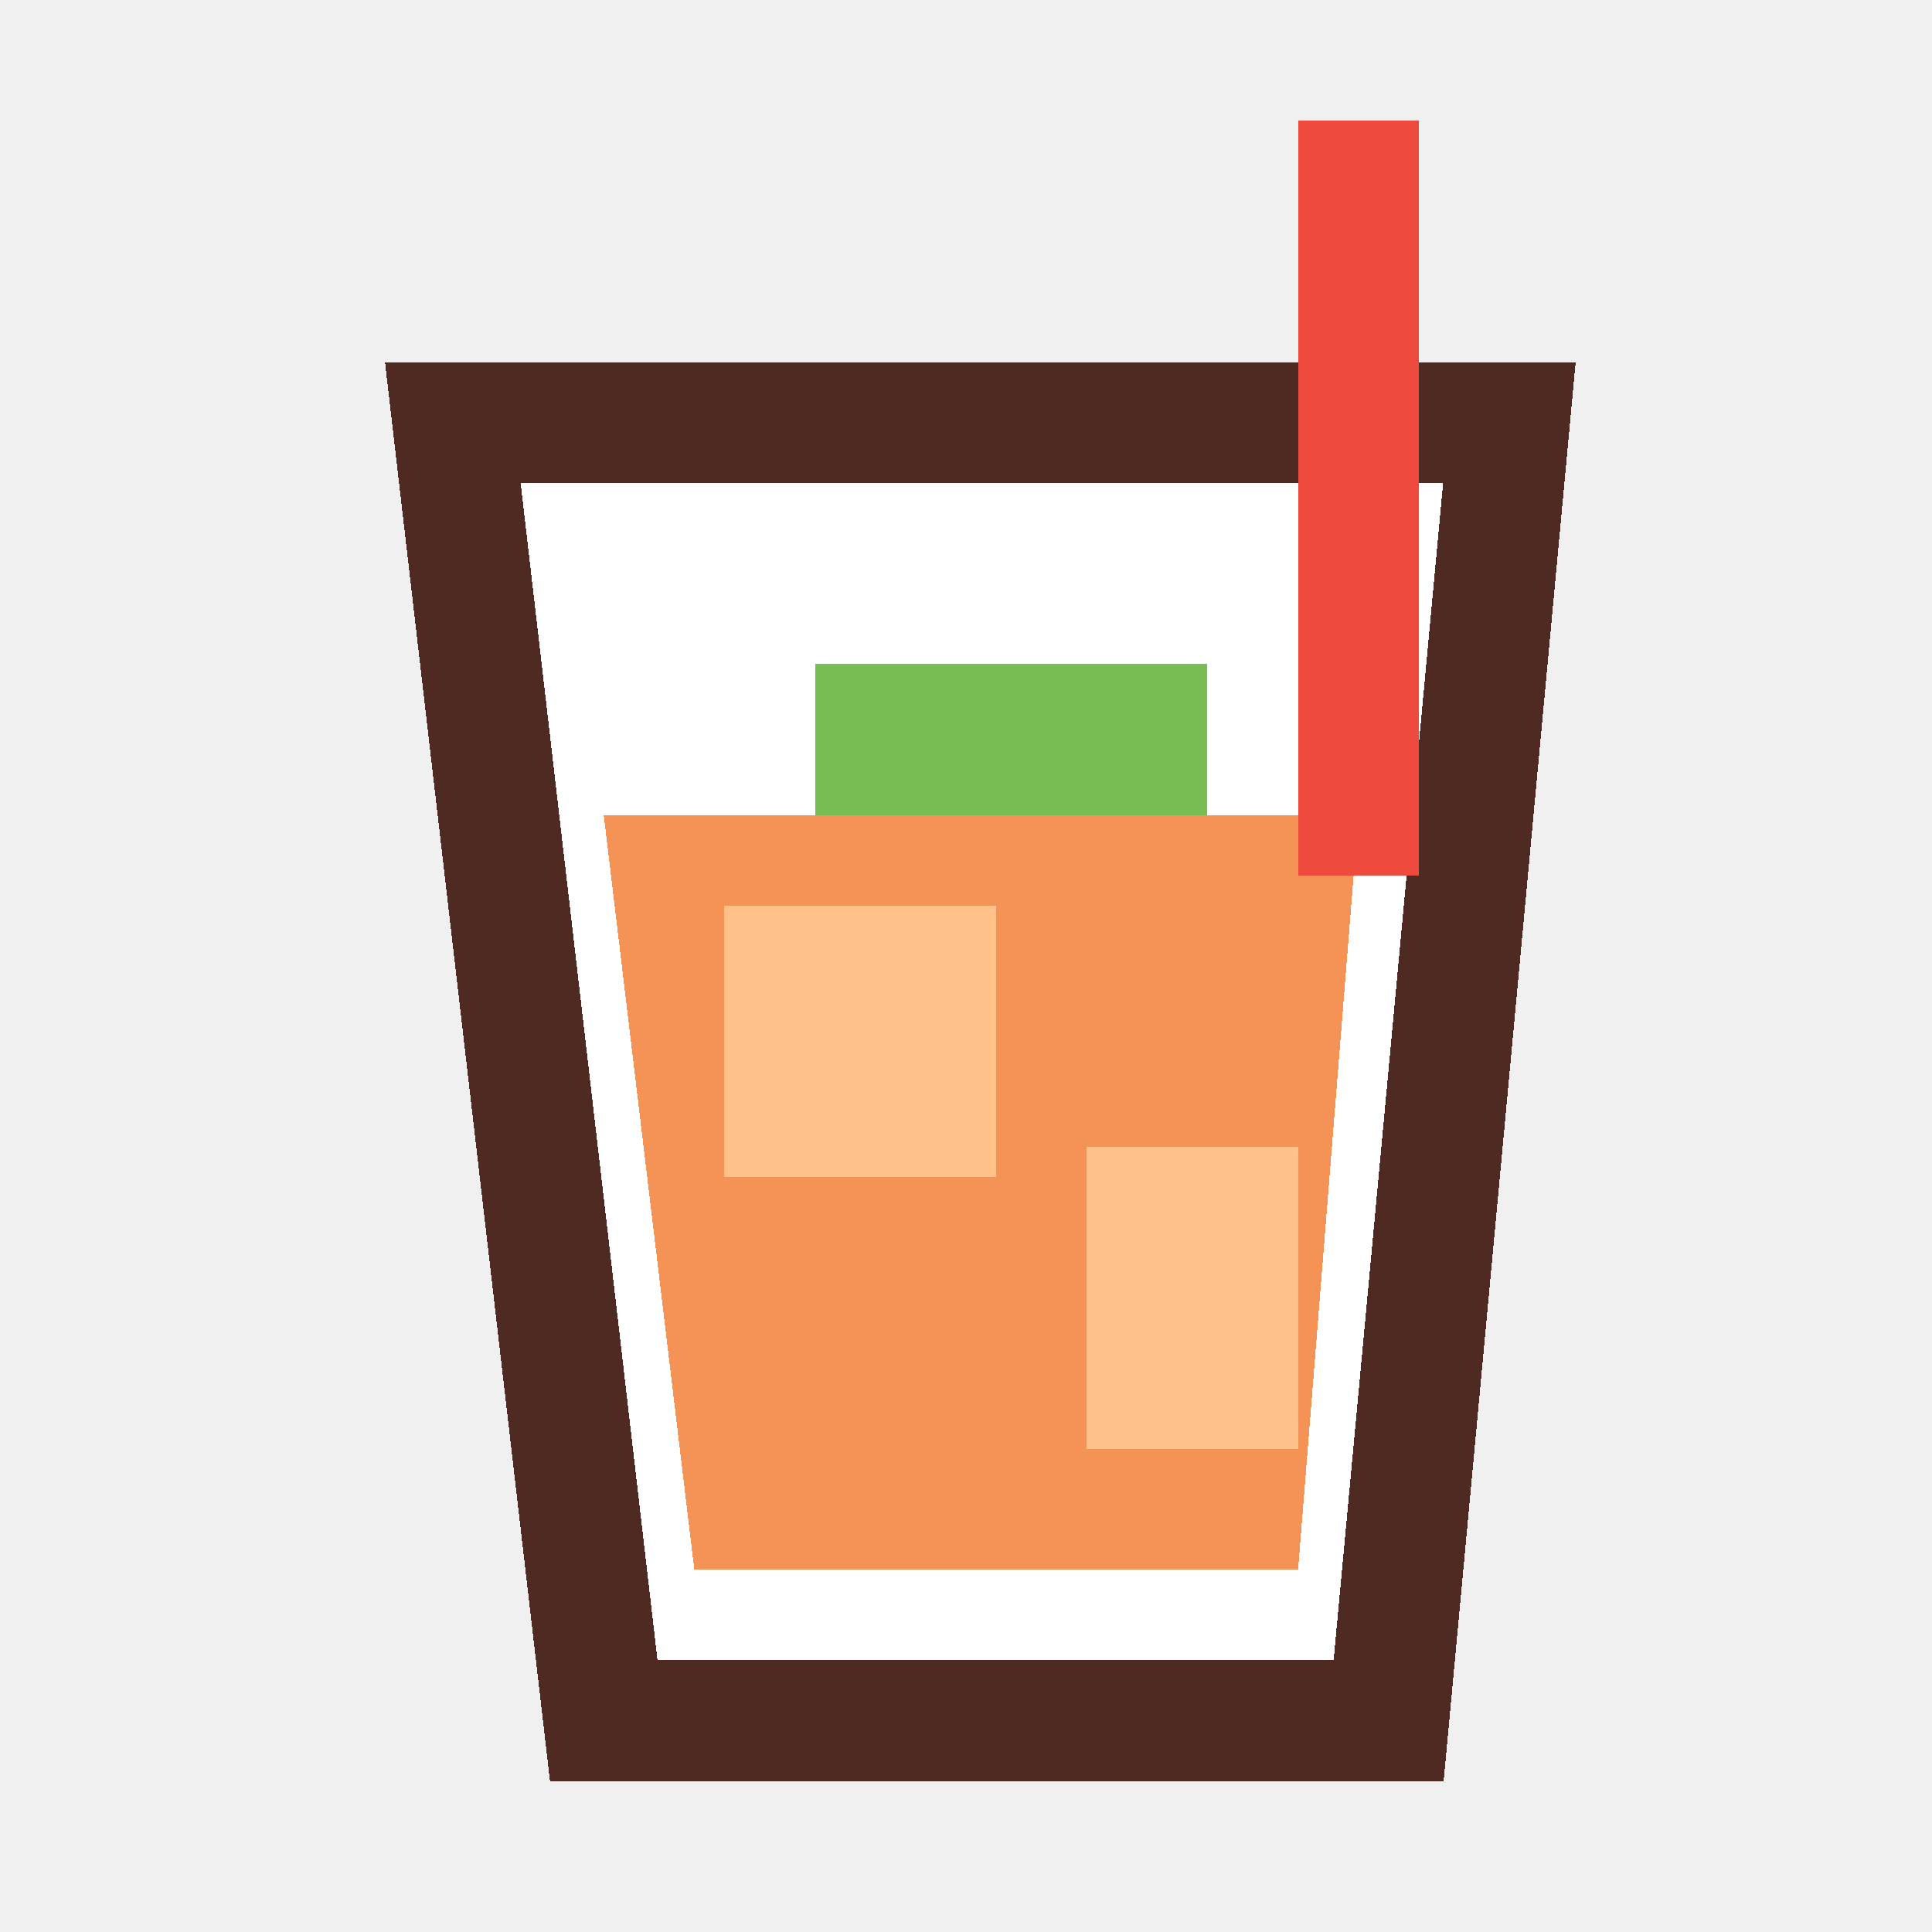
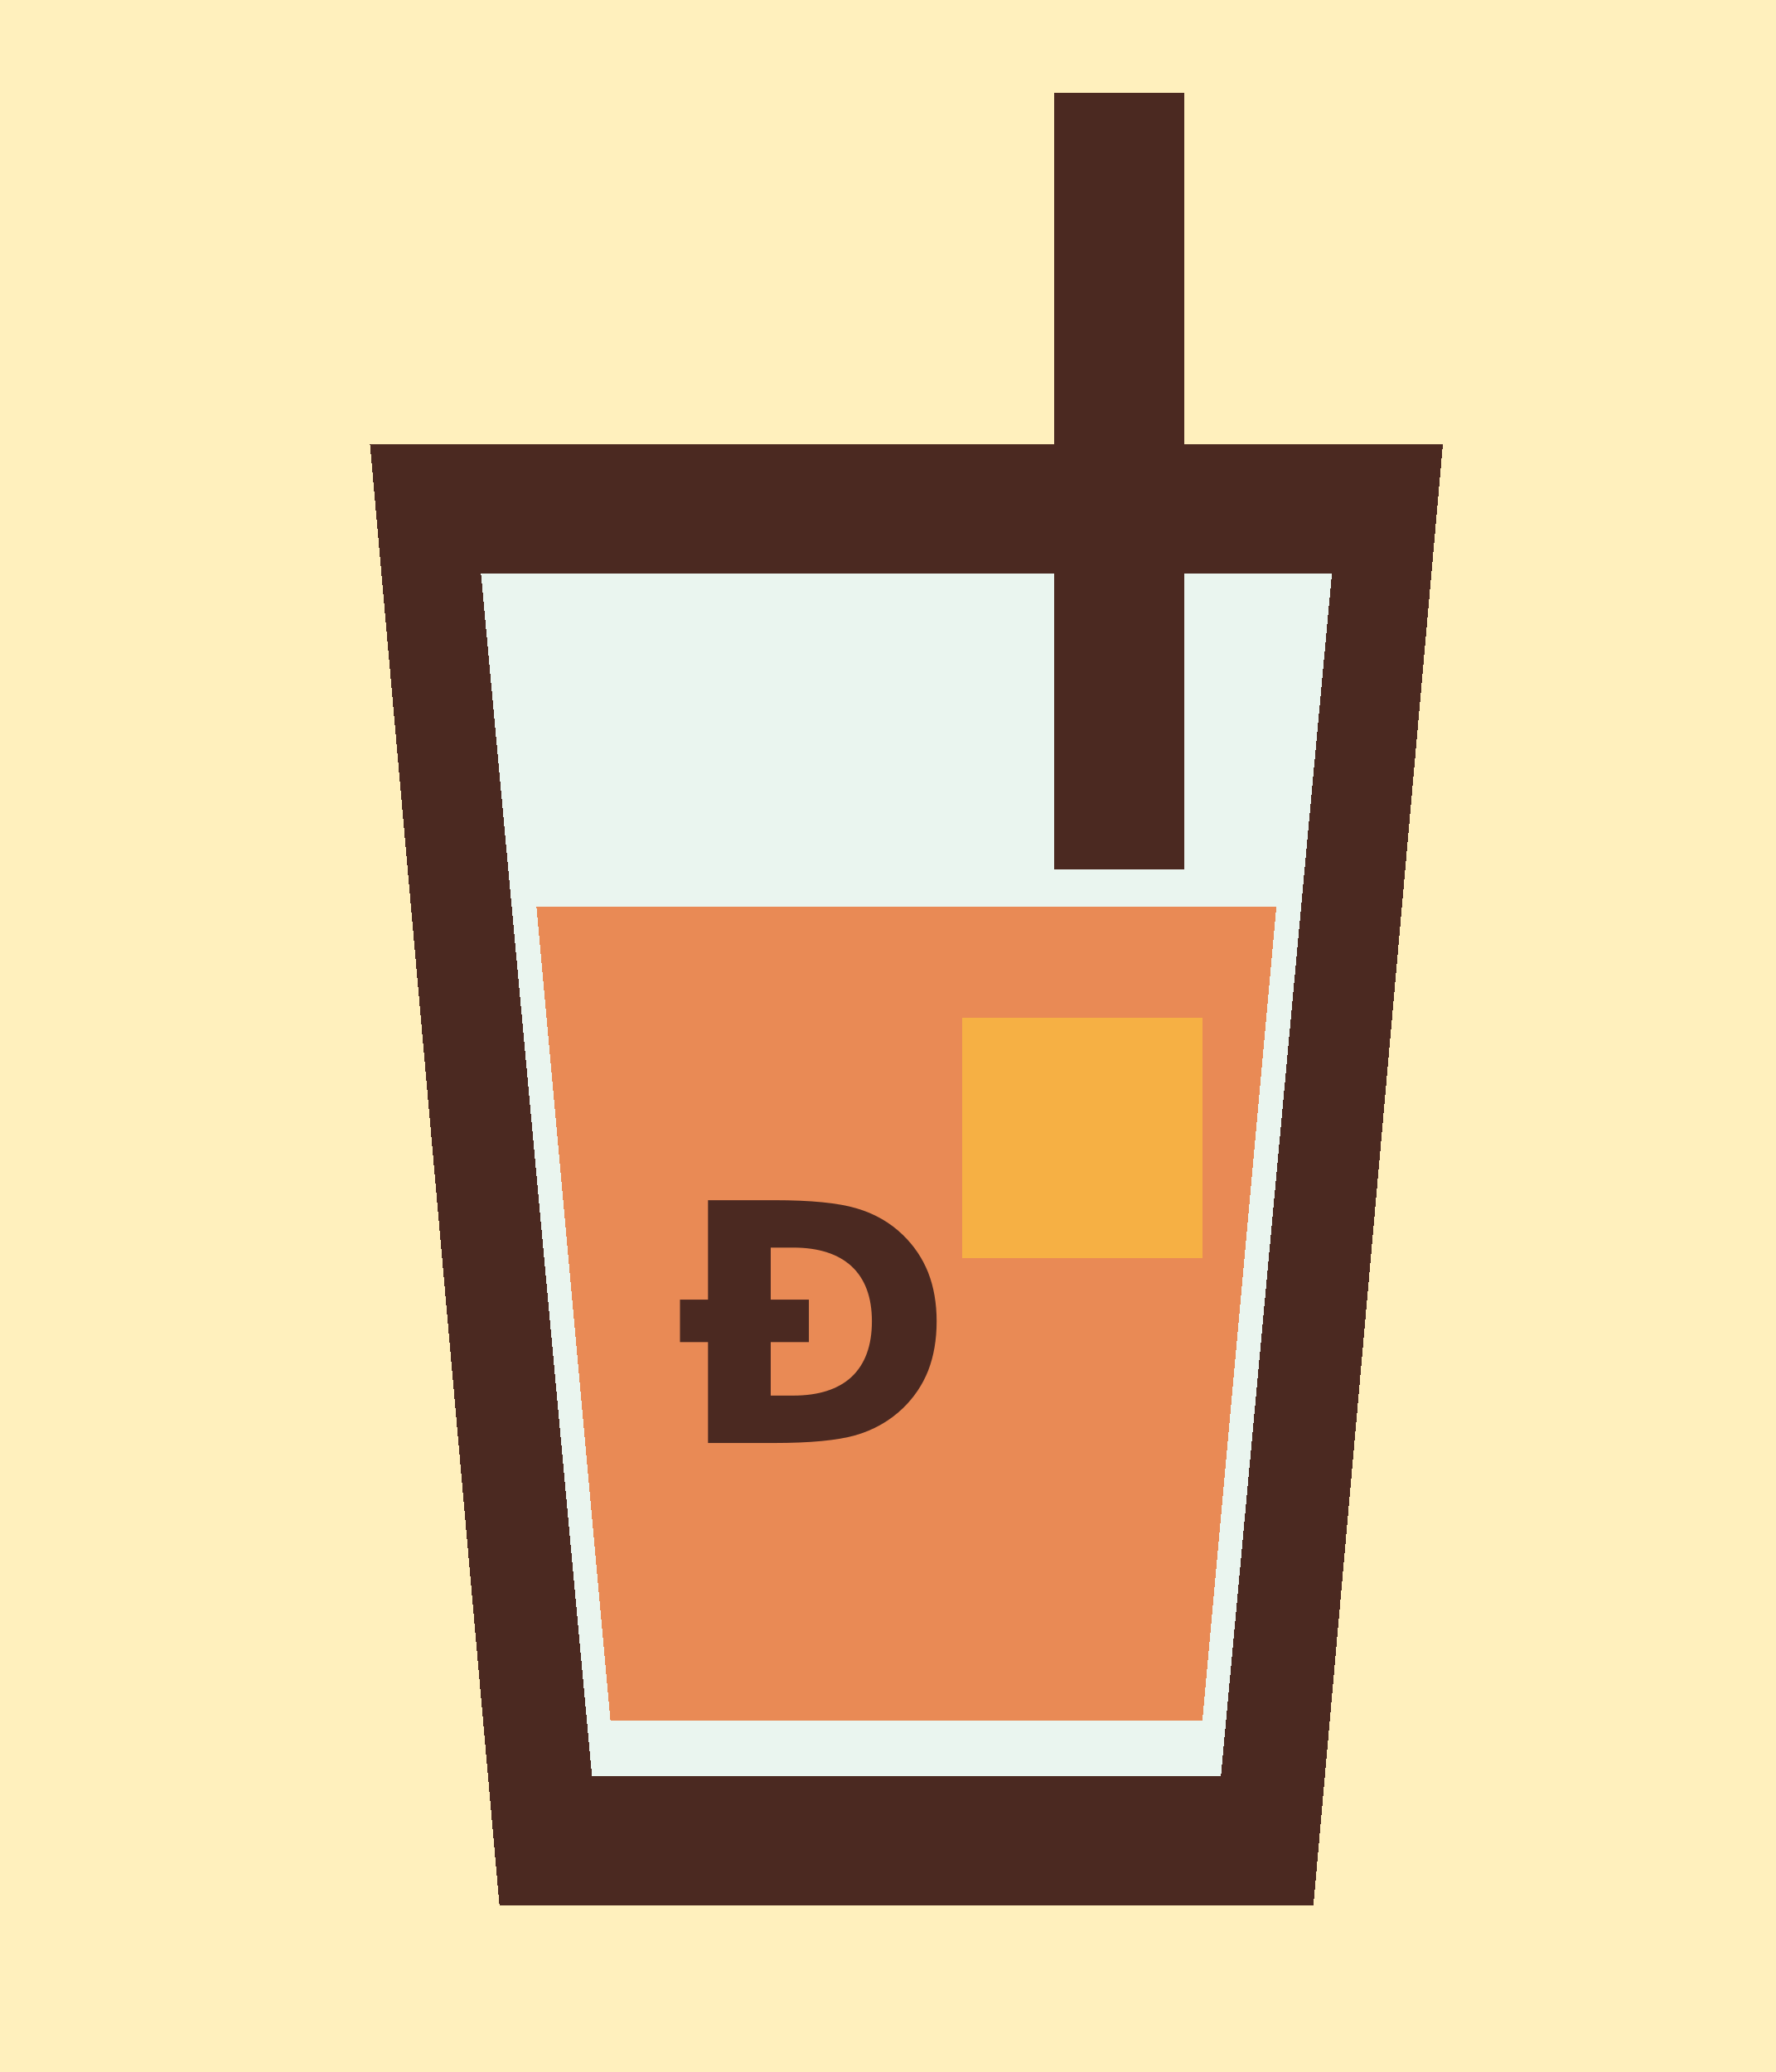
- <svg xmlns="http://www.w3.org/2000/svg" viewBox="0 0 64 64" shape-rendering="crispEdges">
-   <path fill="#fff" stroke="#4f2a22" stroke-width="4" d="M15 14h35l-4 43H20z" />
-   <path fill="#f49355" d="M20 27h25l-2 25H23z" />
-   <path fill="#ffc188" d="M24 30h9v9h-9zm12 8h7v10h-7z" />
-   <path fill="#ef4a3e" d="M43 4h4v25h-4z" />
-   <path fill="#77bd53" d="M27 22h13v5H27z" />
+ <svg xmlns="http://www.w3.org/2000/svg" viewBox="0 0 96 112" shape-rendering="crispEdges">
+   <path fill="#fff0bd" d="M0 0h96v112H0z" />
+   <path fill="#4b2921" d="M20 24h58l-7 79H27z" />
+   <path fill="#eaf5ef" d="M26 31h46l-6 65H32z" />
+   <path fill="#e98a55" d="M29 49h40l-4 44H33z" />
+   <path fill="#f6b044" d="M52 55h13v13H52z" />
+   <path fill="#4b2921" d="M57 5h7v42h-7z" />
+   <text x="44" y="78" text-anchor="middle" font-family="DejaVu Sans" font-size="18" font-weight="900" fill="#4b2921">Đ</text>
</svg>
